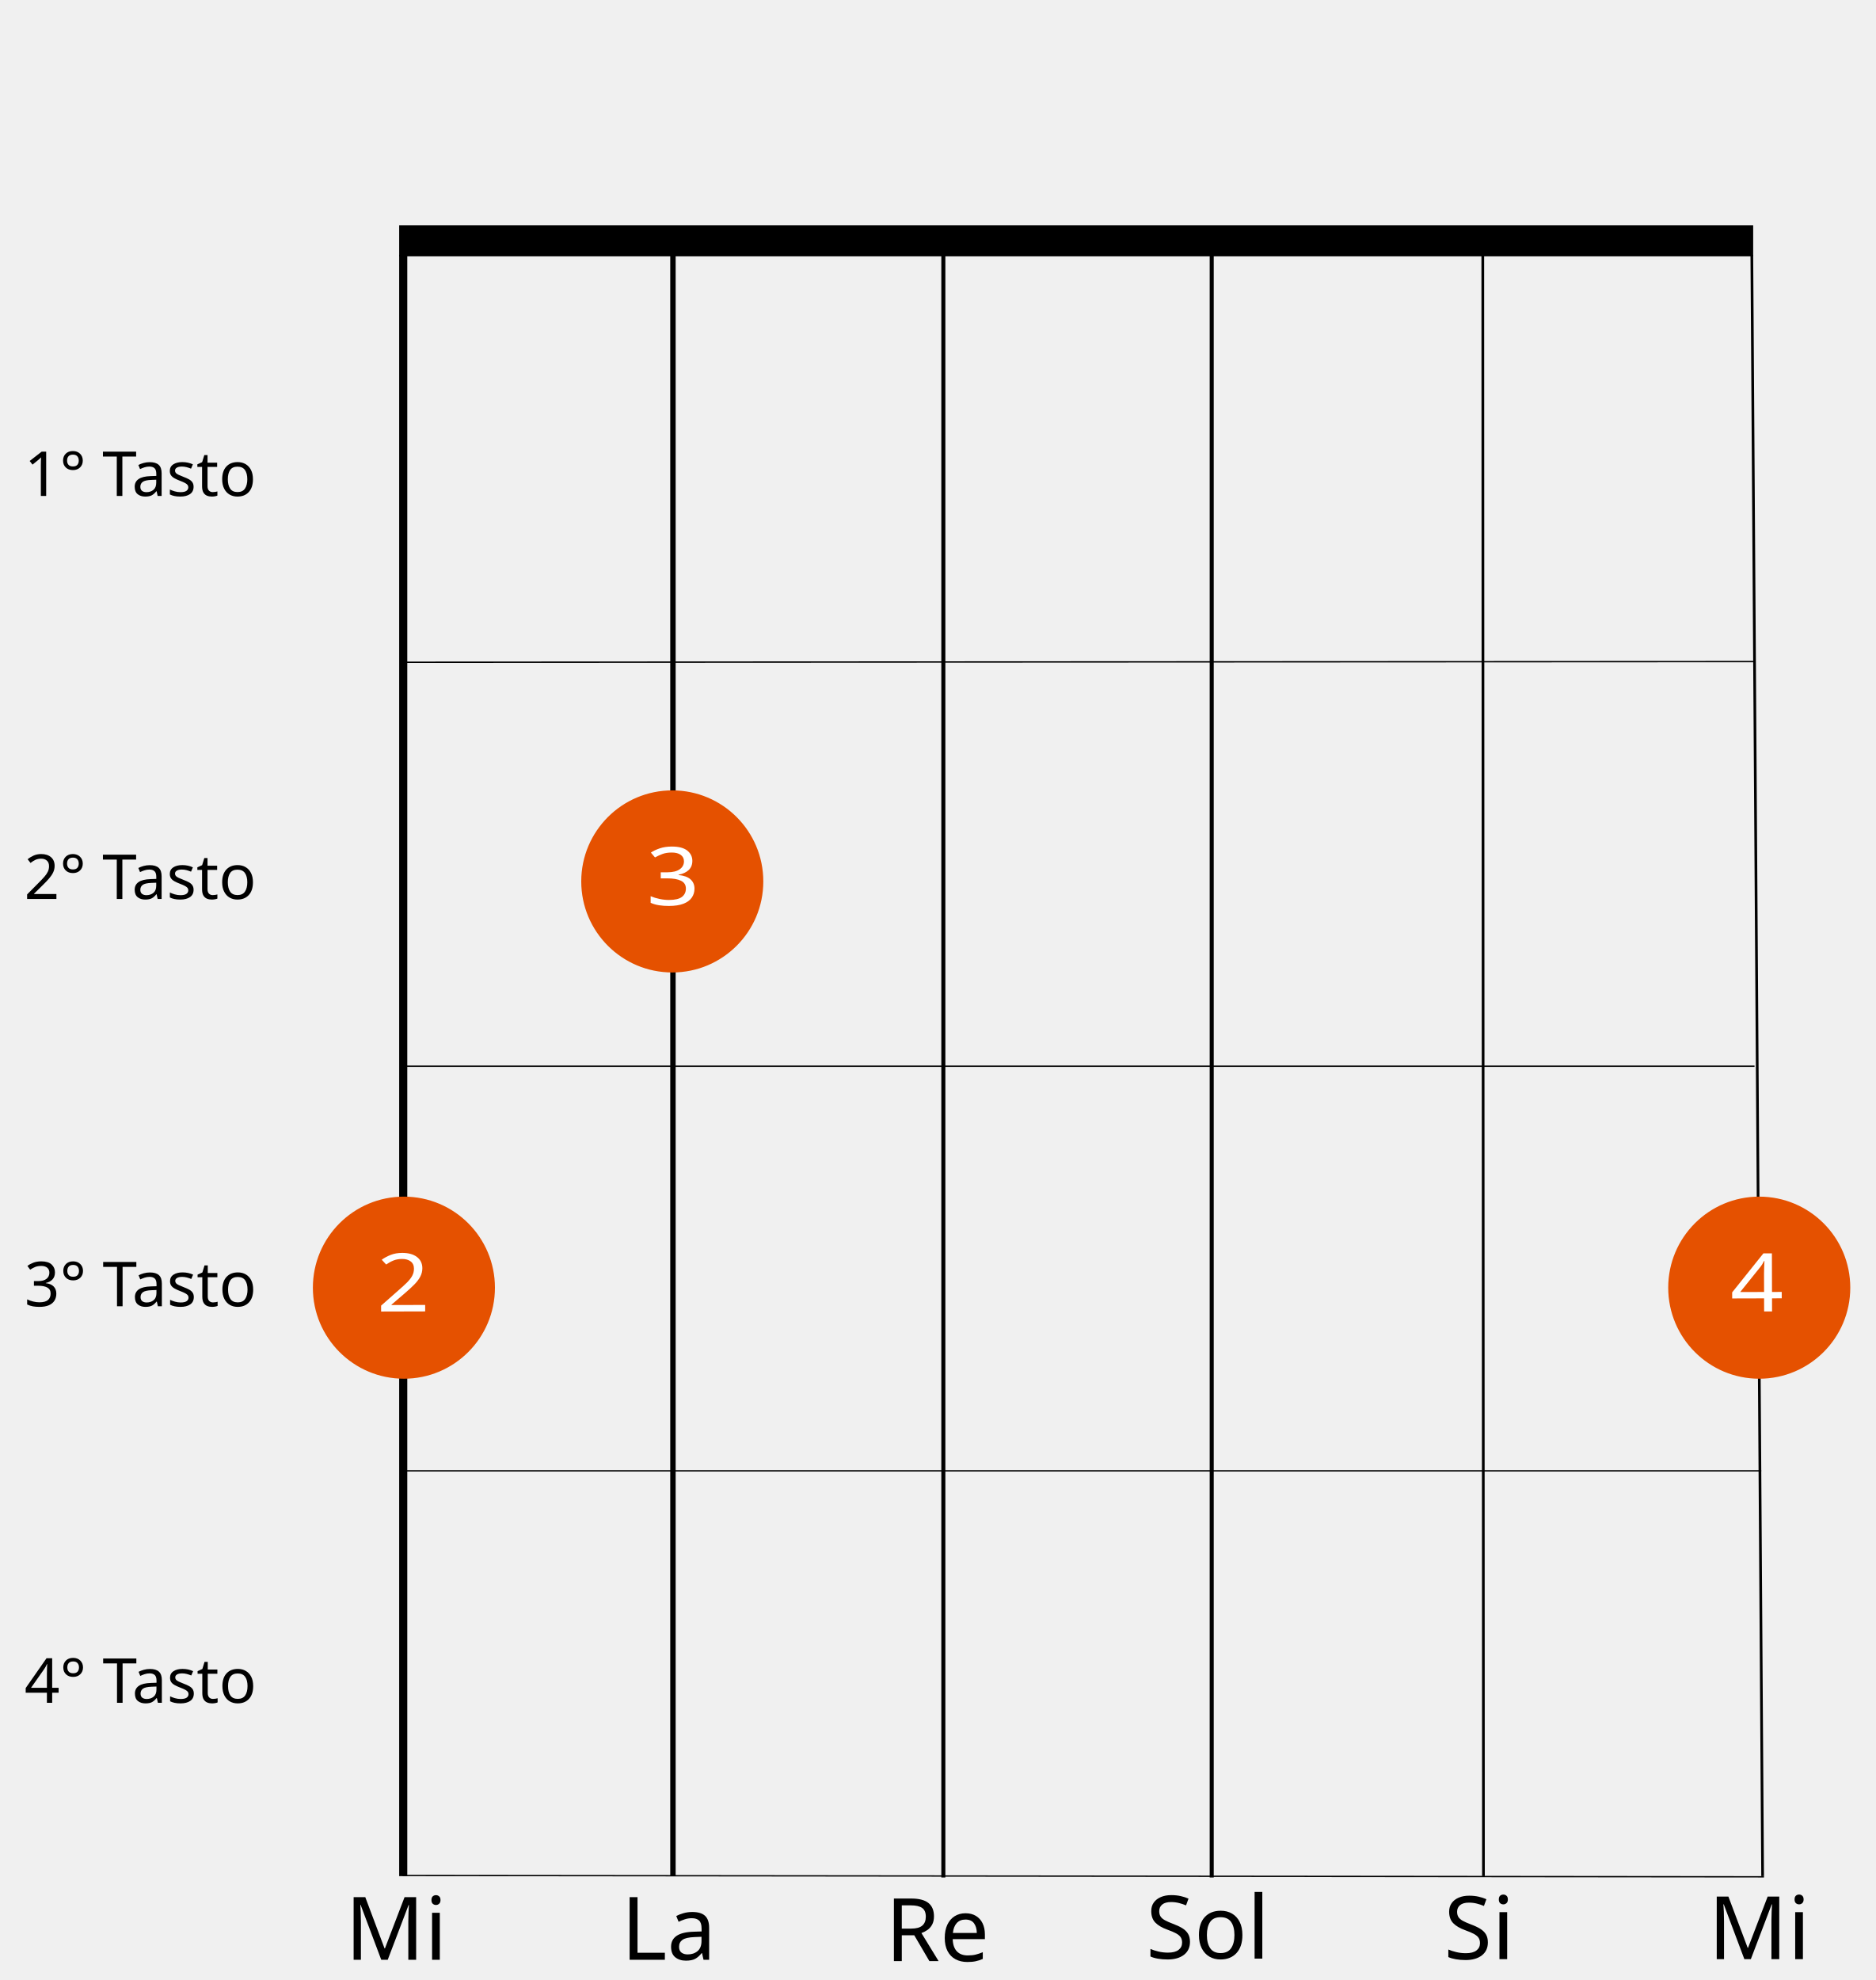
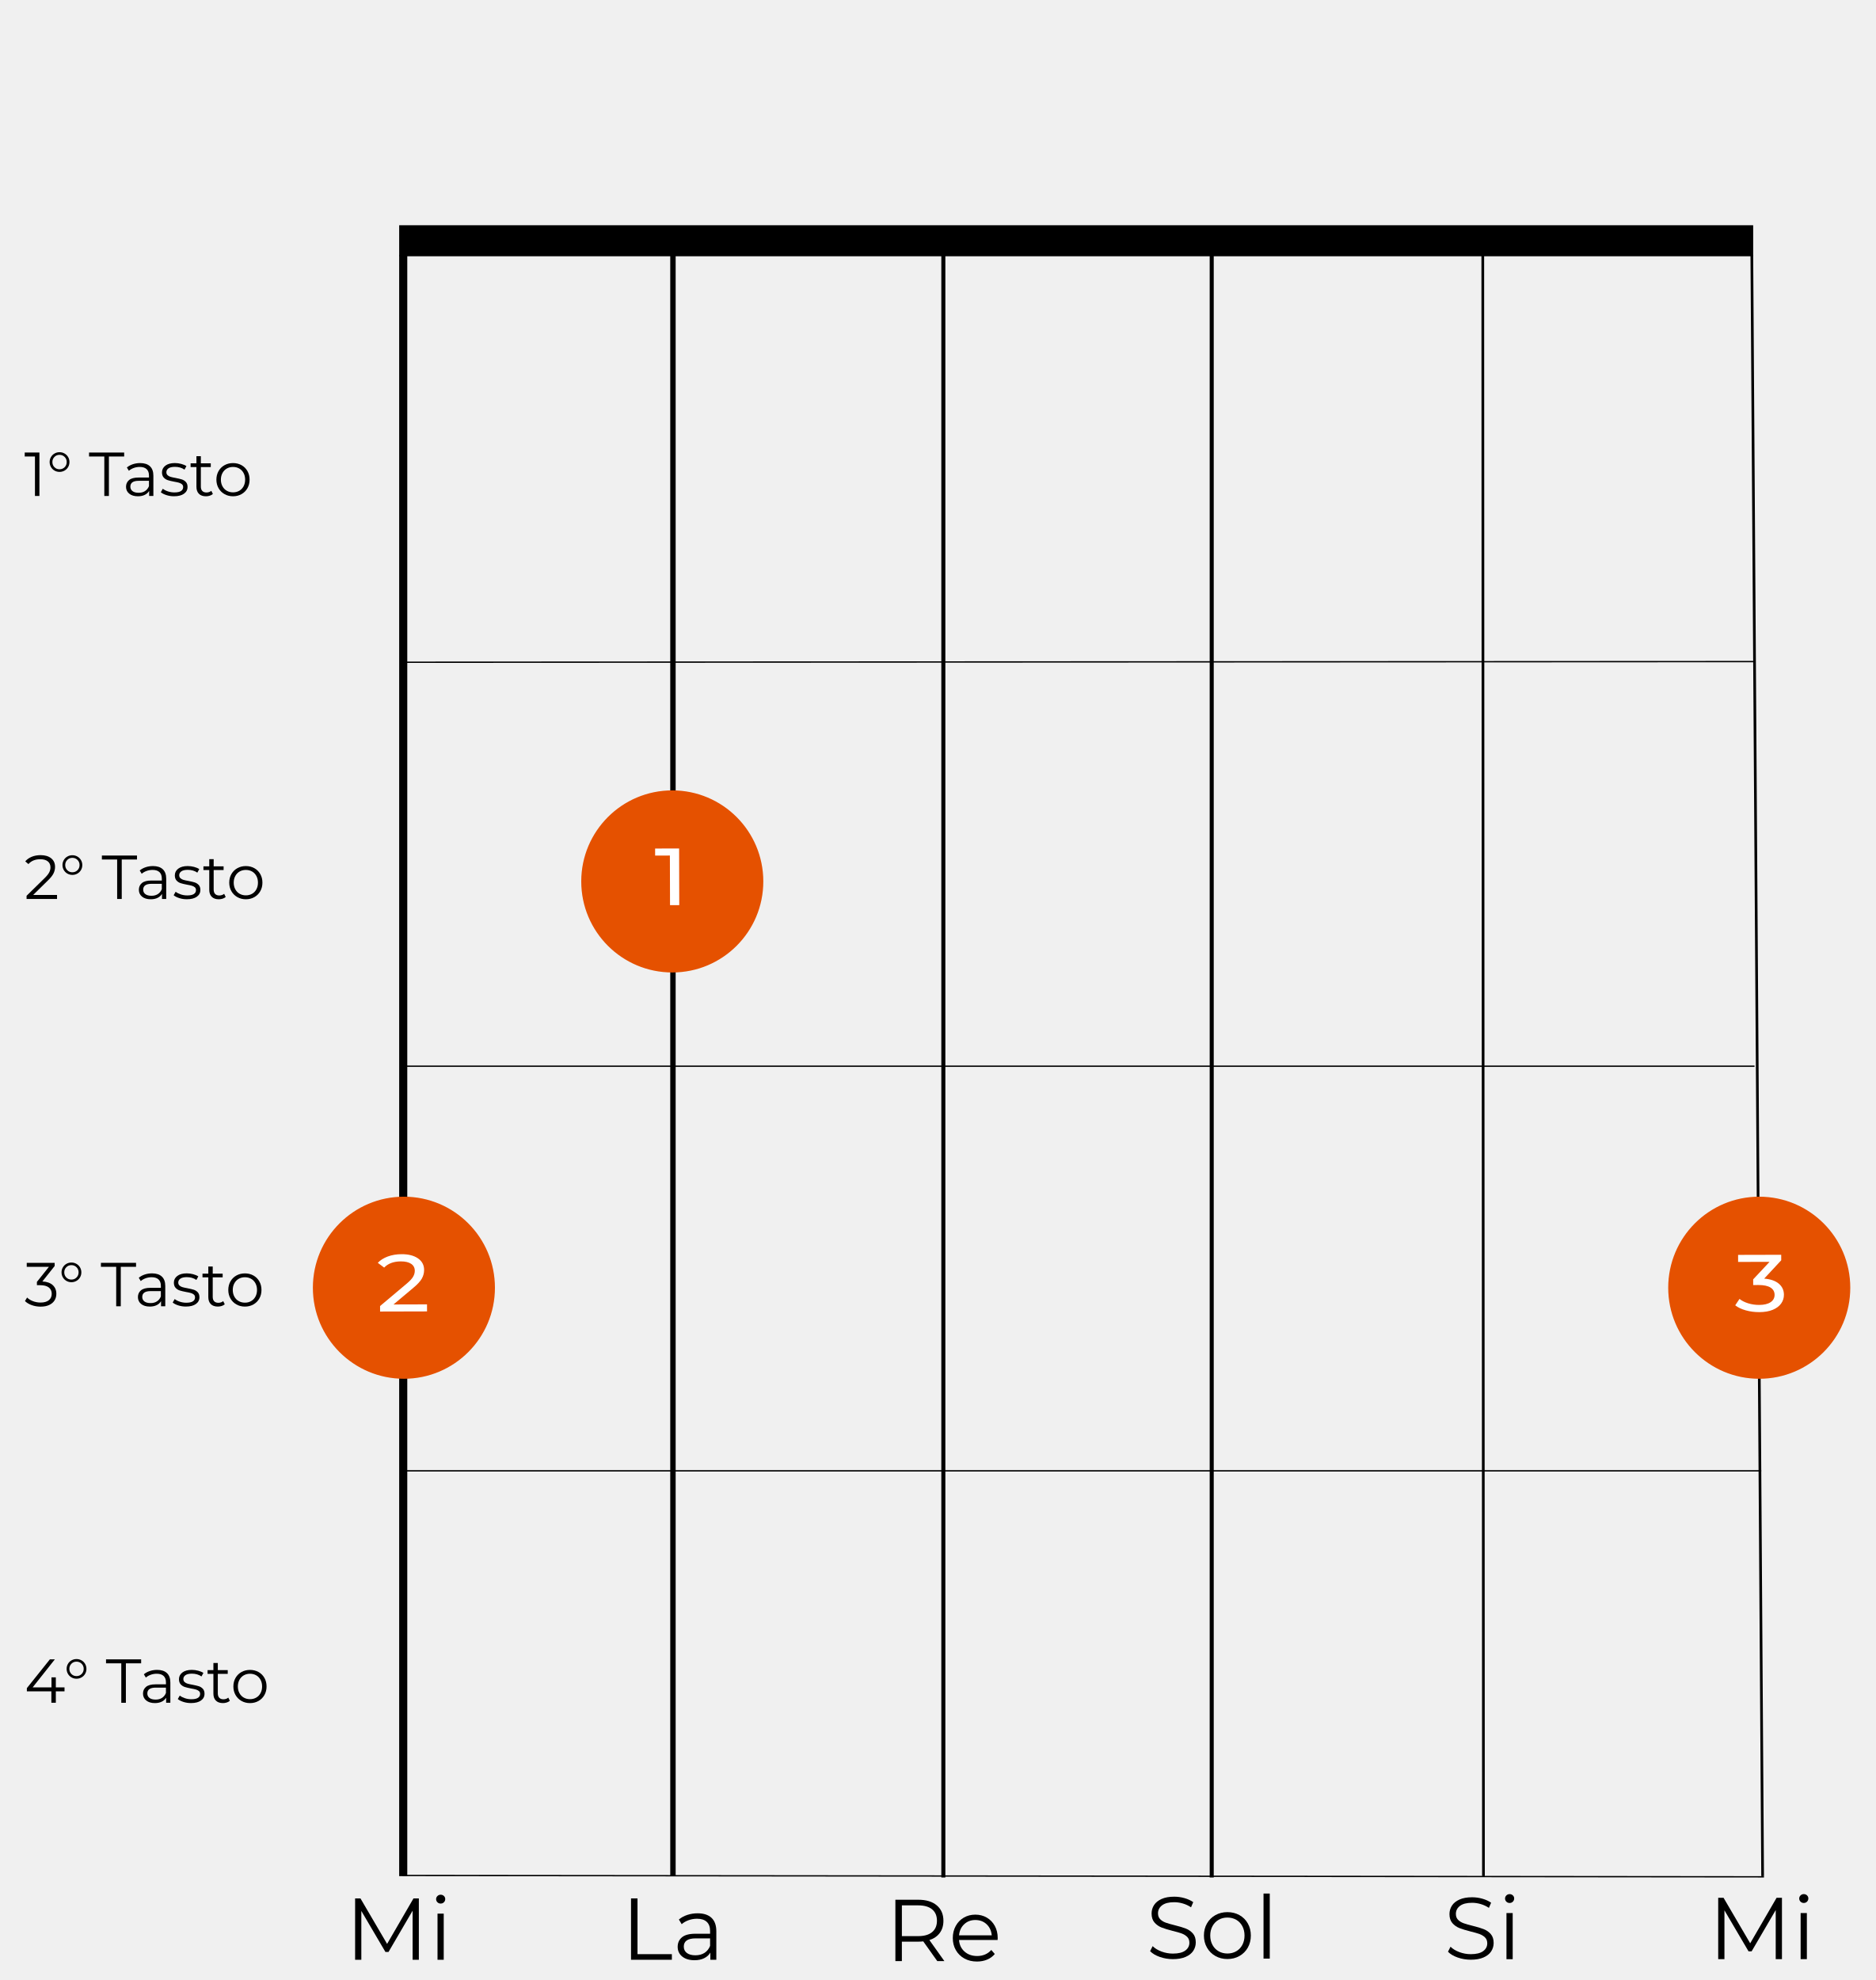
<svg xmlns="http://www.w3.org/2000/svg" version="1.1" x="0px" y="0px" viewBox="0 0 1391 1468" style="enable-background:new 0 0 1391 1468;" xml:space="preserve">
  <style type="text/css">
	.st0{fill:none;stroke:#000000;stroke-width:6;stroke-miterlimit:10;}
	.st1{fill:none;stroke:#000000;stroke-width:4;stroke-miterlimit:10;}
	.st2{fill:none;stroke:#000000;stroke-width:3;stroke-miterlimit:10;}
	.st3{fill:none;stroke:#000000;stroke-width:2;stroke-miterlimit:10;}
	.st4{fill:none;stroke:#000000;stroke-miterlimit:10;}
- 	.st5{font-family:'Montserrat-Regular';}
- 	.st6{font-size:46px;}
- 	.st7{font-size:65px;}
- 	.st8{display:none;}
- 	.st9{display:inline;fill:#E55100;stroke:#E55100;stroke-width:4;stroke-miterlimit:10;}
- 	.st10{display:inline;fill:#FFFFFF;}
- 	.st11{font-family:'Montserrat-Medium';}
- 	.st12{font-size:60px;}
- 	.st13{font-family:'MyriadPro-Regular';}
- 	.st14{fill:#E55100;stroke:#E55100;stroke-width:4;stroke-miterlimit:10;}
- 	.st15{fill:#FFFFFF;}
+ 	.st5{display:none;}
+ 	.st6{display:inline;fill:#E55100;stroke:#E55100;stroke-width:4;stroke-miterlimit:10;}
+ 	.st7{display:inline;}
+ 	.st8{fill:#FFFFFF;}
+ 	.st9{fill:#E55100;stroke:#E55100;stroke-width:4;stroke-miterlimit:10;}
</style>
  <g id="CAPOTASTO">
    <g>
      <rect x="296.5" y="167.5" width="1003" height="22" />
      <path d="M1299,168v21H297v-21H1299 M1300,167H296v23h1004V167L1300,167z" />
    </g>
    <g>
      <line class="st0" x1="299" y1="189" x2="299" y2="1391" />
    </g>
    <line class="st1" x1="499" y1="189" x2="499" y2="1391" />
    <line class="st2" x1="699.5" y1="189" x2="699.5" y2="1392" />
    <line class="st2" x1="898.5" y1="189" x2="898.5" y2="1392" />
    <line class="st3" x1="1099.5" y1="189" x2="1100" y2="1391" />
    <line class="st3" x1="1299" y1="189" x2="1307" y2="1391" />
    <line class="st4" x1="299" y1="491" x2="1301.5" y2="490.5" />
    <line class="st4" x1="298.5" y1="790.5" x2="1301" y2="790.5" />
    <line class="st4" x1="298.5" y1="1090.5" x2="1306" y2="1090.5" />
    <line class="st4" x1="298.5" y1="1390.5" x2="1308" y2="1391.5" />
  </g>
  <g id="Scritte_Tasti">
-     <text transform="matrix(1 0 0 1 17.915 367.7114)" class="st5 st6">1° Tasto</text>
-     <text transform="matrix(1 0 0 1 17.9092 666.502)" class="st5 st6">2° Tasto</text>
-     <text transform="matrix(1 0 0 1 18.0806 968.4844)" class="st5 st6">3° Tasto</text>
-     <text transform="matrix(1 0 0 1 18.0806 1262.464)" class="st5 st6">4° Tasto</text>
+     <g>
+       <path d="M29.23,335.51v32.2h-3.31v-29.26h-7.59v-2.94H29.23z" />
+       <path d="M40.43,348.9c-1.12-0.64-2-1.53-2.65-2.65c-0.64-1.12-0.97-2.35-0.97-3.7c0-1.32,0.32-2.54,0.97-3.66    c0.64-1.12,1.52-2,2.65-2.65c1.12-0.64,2.35-0.97,3.7-0.97c1.35,0,2.59,0.32,3.73,0.97c1.13,0.64,2.02,1.53,2.67,2.65    c0.64,1.12,0.97,2.34,0.97,3.66c0,1.35-0.32,2.58-0.97,3.7c-0.64,1.12-1.53,2-2.67,2.65c-1.13,0.64-2.38,0.97-3.73,0.97    C42.78,349.86,41.55,349.54,40.43,348.9z M47.93,346.39c1.03-1.03,1.54-2.31,1.54-3.84c0-1.5-0.51-2.77-1.54-3.79    c-1.03-1.03-2.29-1.54-3.8-1.54s-2.76,0.51-3.77,1.54c-1.01,1.03-1.52,2.29-1.52,3.79c0,1.53,0.51,2.81,1.52,3.84    c1.01,1.03,2.27,1.54,3.77,1.54S46.9,347.42,47.93,346.39z" />
+       <path d="M77.35,338.46H66.03v-2.94h26.04v2.94H80.75v29.26h-3.4V338.46z" />
+       <path d="M111.2,345.7c1.69,1.58,2.53,3.92,2.53,7.02v15h-3.13v-3.77c-0.74,1.26-1.82,2.24-3.24,2.94    c-1.43,0.71-3.12,1.06-5.08,1.06c-2.7,0-4.85-0.64-6.44-1.93c-1.59-1.29-2.39-2.99-2.39-5.11c0-2.05,0.74-3.71,2.23-4.97    c1.49-1.26,3.86-1.89,7.11-1.89h7.68v-1.47c0-2.09-0.58-3.67-1.75-4.76c-1.17-1.09-2.87-1.63-5.11-1.63    c-1.53,0-3.01,0.25-4.42,0.76s-2.62,1.2-3.63,2.09l-1.47-2.44c1.23-1.04,2.7-1.85,4.42-2.42c1.72-0.57,3.53-0.85,5.43-0.85    C107.09,343.33,109.51,344.12,111.2,345.7z M107.52,364.1c1.32-0.84,2.3-2.06,2.94-3.66v-3.96h-7.59c-4.14,0-6.21,1.44-6.21,4.32    c0,1.41,0.54,2.52,1.61,3.33c1.07,0.81,2.58,1.22,4.51,1.22C104.62,365.37,106.2,364.94,107.52,364.1z" />
+       <path d="M123.46,367.09c-1.79-0.57-3.2-1.28-4.21-2.14l1.47-2.58c1.01,0.8,2.28,1.45,3.82,1.96c1.53,0.51,3.13,0.76,4.78,0.76    c2.21,0,3.84-0.34,4.9-1.04c1.06-0.69,1.59-1.66,1.59-2.92c0-0.89-0.29-1.59-0.87-2.09s-1.32-0.89-2.21-1.15    c-0.89-0.26-2.07-0.51-3.54-0.76c-1.96-0.37-3.54-0.74-4.74-1.13c-1.2-0.38-2.22-1.04-3.06-1.96c-0.84-0.92-1.27-2.19-1.27-3.82    c0-2.02,0.84-3.68,2.53-4.97c1.69-1.29,4.03-1.93,7.04-1.93c1.56,0,3.13,0.21,4.69,0.62c1.56,0.41,2.85,0.96,3.86,1.63l-1.43,2.62    c-1.99-1.38-4.37-2.07-7.13-2.07c-2.09,0-3.66,0.37-4.72,1.1c-1.06,0.74-1.59,1.7-1.59,2.9c0,0.92,0.3,1.66,0.9,2.21    c0.6,0.55,1.34,0.96,2.23,1.22c0.89,0.26,2.12,0.53,3.68,0.81c1.93,0.37,3.48,0.74,4.65,1.1c1.17,0.37,2.16,1,2.99,1.89    c0.83,0.89,1.24,2.12,1.24,3.68c0,2.12-0.88,3.79-2.65,5.04c-1.76,1.24-4.21,1.86-7.34,1.86    C127.13,367.94,125.25,367.66,123.46,367.09z" />
+       <path d="M157.85,366.24c-0.61,0.55-1.37,0.97-2.28,1.27c-0.9,0.29-1.85,0.44-2.83,0.44c-2.27,0-4.02-0.61-5.24-1.84    s-1.84-2.96-1.84-5.2v-14.63h-4.32v-2.76h4.32v-5.29h3.27v5.29h7.36v2.76h-7.36v14.44c0,1.44,0.36,2.54,1.08,3.29    c0.72,0.75,1.75,1.13,3.1,1.13c0.67,0,1.33-0.11,1.96-0.32c0.63-0.21,1.17-0.52,1.63-0.92L157.85,366.24z" />
+       <path d="M166.49,366.35c-1.87-1.06-3.34-2.52-4.42-4.39c-1.07-1.87-1.61-3.99-1.61-6.35c0-2.36,0.54-4.48,1.61-6.35    c1.07-1.87,2.54-3.33,4.42-4.37c1.87-1.04,3.97-1.56,6.3-1.56s4.43,0.52,6.3,1.56c1.87,1.04,3.33,2.5,4.39,4.37    c1.06,1.87,1.59,3.99,1.59,6.35c0,2.36-0.53,4.48-1.59,6.35c-1.06,1.87-2.52,3.33-4.39,4.39c-1.87,1.06-3.97,1.59-6.3,1.59    S168.36,367.41,166.49,366.35z M177.42,363.87c1.36-0.78,2.43-1.89,3.2-3.33c0.77-1.44,1.15-3.08,1.15-4.92    c0-1.84-0.38-3.48-1.15-4.92c-0.77-1.44-1.83-2.55-3.2-3.33c-1.36-0.78-2.91-1.17-4.62-1.17c-1.72,0-3.26,0.39-4.62,1.17    c-1.36,0.78-2.44,1.89-3.22,3.33c-0.78,1.44-1.17,3.08-1.17,4.92c0,1.84,0.39,3.48,1.17,4.92c0.78,1.44,1.85,2.55,3.22,3.33    c1.36,0.78,2.91,1.17,4.62,1.17C174.51,365.04,176.05,364.65,177.42,363.87z" />
+     </g>
+     <g>
+       <path d="M42.29,663.56v2.94H19.7v-2.35l13.39-13.11c1.69-1.66,2.83-3.09,3.43-4.3c0.6-1.21,0.9-2.43,0.9-3.66    c0-1.9-0.65-3.38-1.96-4.44c-1.3-1.06-3.17-1.59-5.59-1.59c-3.77,0-6.7,1.2-8.79,3.59l-2.35-2.02c1.26-1.47,2.86-2.61,4.81-3.4    c1.95-0.8,4.15-1.2,6.6-1.2c3.28,0,5.88,0.77,7.8,2.32c1.92,1.55,2.88,3.67,2.88,6.37c0,1.66-0.37,3.25-1.1,4.78    c-0.74,1.53-2.13,3.3-4.19,5.29l-10.95,10.76H42.29z" />
+       <path d="M49.95,647.69c-1.12-0.64-2-1.52-2.65-2.64c-0.64-1.12-0.97-2.35-0.97-3.7c0-1.32,0.32-2.54,0.97-3.66    c0.64-1.12,1.52-2,2.65-2.64c1.12-0.64,2.35-0.97,3.7-0.97c1.35,0,2.59,0.32,3.73,0.97c1.13,0.64,2.02,1.53,2.67,2.64    c0.64,1.12,0.97,2.34,0.97,3.66c0,1.35-0.32,2.58-0.97,3.7c-0.64,1.12-1.53,2-2.67,2.64c-1.13,0.64-2.38,0.97-3.73,0.97    C52.3,648.65,51.07,648.33,49.95,647.69z M57.45,645.18c1.03-1.03,1.54-2.31,1.54-3.84c0-1.5-0.51-2.77-1.54-3.79    c-1.03-1.03-2.29-1.54-3.8-1.54s-2.76,0.51-3.77,1.54c-1.01,1.03-1.52,2.29-1.52,3.79c0,1.53,0.51,2.81,1.52,3.84    c1.01,1.03,2.27,1.54,3.77,1.54S56.42,646.21,57.45,645.18z" />
+       <path d="M86.86,637.25H75.55v-2.94h26.04v2.94H90.27v29.26h-3.4V637.25z" />
+       <path d="M120.72,644.49c1.69,1.58,2.53,3.92,2.53,7.01v15h-3.13v-3.77c-0.74,1.26-1.82,2.24-3.24,2.94    c-1.43,0.71-3.12,1.06-5.08,1.06c-2.7,0-4.85-0.64-6.44-1.93c-1.59-1.29-2.39-2.99-2.39-5.11c0-2.05,0.74-3.71,2.23-4.97    c1.49-1.26,3.86-1.89,7.11-1.89h7.68v-1.47c0-2.08-0.58-3.67-1.75-4.76s-2.87-1.63-5.11-1.63c-1.53,0-3.01,0.25-4.42,0.76    c-1.41,0.51-2.62,1.2-3.63,2.09l-1.47-2.44c1.23-1.04,2.7-1.85,4.42-2.42c1.72-0.57,3.53-0.85,5.43-0.85    C116.61,642.12,119.03,642.91,120.72,644.49z M117.04,662.89c1.32-0.84,2.3-2.06,2.94-3.66v-3.96h-7.59    c-4.14,0-6.21,1.44-6.21,4.32c0,1.41,0.54,2.52,1.61,3.33c1.07,0.81,2.58,1.22,4.51,1.22    C114.14,664.16,115.72,663.73,117.04,662.89z" />
+       <path d="M132.98,665.88c-1.79-0.57-3.2-1.28-4.21-2.14l1.47-2.58c1.01,0.8,2.28,1.45,3.82,1.96c1.53,0.51,3.13,0.76,4.78,0.76    c2.21,0,3.84-0.34,4.9-1.04c1.06-0.69,1.59-1.66,1.59-2.92c0-0.89-0.29-1.59-0.87-2.09s-1.32-0.89-2.21-1.15    c-0.89-0.26-2.07-0.51-3.54-0.76c-1.96-0.37-3.54-0.74-4.74-1.13c-1.2-0.38-2.22-1.04-3.06-1.96c-0.84-0.92-1.27-2.19-1.27-3.82    c0-2.02,0.84-3.68,2.53-4.97c1.69-1.29,4.03-1.93,7.04-1.93c1.56,0,3.13,0.21,4.69,0.62s2.85,0.96,3.86,1.63l-1.43,2.62    c-1.99-1.38-4.37-2.07-7.13-2.07c-2.09,0-3.66,0.37-4.72,1.1c-1.06,0.74-1.59,1.7-1.59,2.9c0,0.92,0.3,1.66,0.9,2.21    c0.6,0.55,1.34,0.96,2.23,1.22c0.89,0.26,2.12,0.53,3.68,0.8c1.93,0.37,3.48,0.74,4.65,1.1c1.17,0.37,2.16,1,2.99,1.89    c0.83,0.89,1.24,2.12,1.24,3.68c0,2.12-0.88,3.79-2.65,5.04c-1.76,1.24-4.21,1.86-7.34,1.86    C136.65,666.73,134.77,666.45,132.98,665.88z" />
+       <path d="M167.36,665.03c-0.61,0.55-1.37,0.97-2.28,1.26c-0.9,0.29-1.85,0.44-2.83,0.44c-2.27,0-4.02-0.61-5.24-1.84    c-1.23-1.23-1.84-2.96-1.84-5.2v-14.63h-4.32v-2.76h4.32v-5.29h3.27v5.29h7.36v2.76h-7.36v14.44c0,1.44,0.36,2.54,1.08,3.29    c0.72,0.75,1.75,1.13,3.1,1.13c0.67,0,1.33-0.11,1.96-0.32c0.63-0.21,1.17-0.52,1.63-0.92L167.36,665.03z" />
+       <path d="M176.01,665.14c-1.87-1.06-3.34-2.52-4.42-4.39c-1.07-1.87-1.61-3.99-1.61-6.35s0.54-4.48,1.61-6.35    c1.07-1.87,2.54-3.33,4.42-4.37c1.87-1.04,3.97-1.56,6.3-1.56s4.43,0.52,6.3,1.56c1.87,1.04,3.33,2.5,4.39,4.37    c1.06,1.87,1.59,3.99,1.59,6.35s-0.53,4.48-1.59,6.35c-1.06,1.87-2.52,3.33-4.39,4.39c-1.87,1.06-3.97,1.59-6.3,1.59    S177.88,666.2,176.01,665.14z M186.93,662.66c1.36-0.78,2.43-1.89,3.2-3.33c0.77-1.44,1.15-3.08,1.15-4.92    c0-1.84-0.38-3.48-1.15-4.92c-0.77-1.44-1.83-2.55-3.2-3.34c-1.36-0.78-2.91-1.17-4.62-1.17c-1.72,0-3.26,0.39-4.62,1.17    c-1.36,0.78-2.44,1.89-3.22,3.34c-0.78,1.44-1.17,3.08-1.17,4.92c0,1.84,0.39,3.48,1.17,4.92c0.78,1.44,1.85,2.55,3.22,3.33    c1.36,0.78,2.91,1.17,4.62,1.17C184.03,663.83,185.57,663.44,186.93,662.66z" />
+     </g>
+     <g>
+       <path d="M39.13,952.82c1.76,1.64,2.65,3.78,2.65,6.42c0,1.84-0.44,3.47-1.33,4.9c-0.89,1.43-2.21,2.55-3.96,3.38    s-3.88,1.24-6.39,1.24c-2.33,0-4.53-0.38-6.6-1.13c-2.07-0.75-3.73-1.76-4.99-3.01L20.1,962c1.07,1.1,2.5,2,4.28,2.69    c1.78,0.69,3.68,1.04,5.7,1.04c2.64,0,4.68-0.58,6.12-1.73c1.44-1.15,2.16-2.74,2.16-4.76c0-1.99-0.72-3.56-2.16-4.69    c-1.44-1.13-3.62-1.7-6.53-1.7h-2.3v-2.44l8.92-11.18H19.83v-2.94h20.7v2.35l-9.11,11.45C34.79,950.27,37.36,951.18,39.13,952.82z    " />
+       <path d="M49.25,949.67c-1.12-0.64-2-1.52-2.65-2.64c-0.64-1.12-0.97-2.35-0.97-3.7c0-1.32,0.32-2.54,0.97-3.66    c0.64-1.12,1.52-2,2.65-2.64c1.12-0.64,2.35-0.97,3.7-0.97c1.35,0,2.59,0.32,3.73,0.97c1.13,0.64,2.02,1.53,2.67,2.64    c0.64,1.12,0.97,2.34,0.97,3.66c0,1.35-0.32,2.58-0.97,3.7c-0.64,1.12-1.53,2-2.67,2.64c-1.13,0.64-2.38,0.97-3.73,0.97    C51.6,950.64,50.36,950.31,49.25,949.67z M56.74,947.16c1.03-1.03,1.54-2.31,1.54-3.84c0-1.5-0.51-2.77-1.54-3.79    c-1.03-1.03-2.29-1.54-3.8-1.54s-2.76,0.51-3.77,1.54c-1.01,1.03-1.52,2.29-1.52,3.79c0,1.53,0.51,2.81,1.52,3.84    c1.01,1.03,2.27,1.54,3.77,1.54S55.72,948.19,56.74,947.16z" />
+       <path d="M86.16,939.23H74.84v-2.94h26.04v2.94H89.56v29.26h-3.4V939.23z" />
+       <path d="M120.02,946.47c1.69,1.58,2.53,3.92,2.53,7.01v15h-3.13v-3.77c-0.74,1.26-1.82,2.24-3.24,2.94    c-1.43,0.71-3.12,1.06-5.08,1.06c-2.7,0-4.85-0.64-6.44-1.93c-1.59-1.29-2.39-2.99-2.39-5.11c0-2.05,0.74-3.71,2.23-4.97    c1.49-1.26,3.86-1.89,7.11-1.89h7.68v-1.47c0-2.08-0.58-3.67-1.75-4.76s-2.87-1.63-5.11-1.63c-1.53,0-3.01,0.25-4.42,0.76    c-1.41,0.51-2.62,1.2-3.63,2.09l-1.47-2.44c1.23-1.04,2.7-1.85,4.42-2.42c1.72-0.57,3.53-0.85,5.43-0.85    C115.91,944.1,118.33,944.89,120.02,946.47z M116.34,964.87c1.32-0.84,2.3-2.06,2.94-3.66v-3.96h-7.59    c-4.14,0-6.21,1.44-6.21,4.32c0,1.41,0.54,2.52,1.61,3.33c1.07,0.81,2.58,1.22,4.51,1.22    C113.44,966.14,115.02,965.72,116.34,964.87z" />
+       <path d="M132.27,967.86c-1.79-0.57-3.2-1.28-4.21-2.14l1.47-2.58c1.01,0.8,2.28,1.45,3.82,1.96c1.53,0.51,3.13,0.76,4.78,0.76    c2.21,0,3.84-0.34,4.9-1.04c1.06-0.69,1.59-1.66,1.59-2.92c0-0.89-0.29-1.59-0.87-2.09s-1.32-0.89-2.21-1.15    c-0.89-0.26-2.07-0.51-3.54-0.76c-1.96-0.37-3.54-0.74-4.74-1.13c-1.2-0.38-2.22-1.04-3.06-1.96c-0.84-0.92-1.27-2.19-1.27-3.82    c0-2.02,0.84-3.68,2.53-4.97c1.69-1.29,4.03-1.93,7.04-1.93c1.56,0,3.13,0.21,4.69,0.62s2.85,0.96,3.86,1.63l-1.43,2.62    c-1.99-1.38-4.37-2.07-7.13-2.07c-2.09,0-3.66,0.37-4.72,1.1c-1.06,0.74-1.59,1.7-1.59,2.9c0,0.92,0.3,1.66,0.9,2.21    c0.6,0.55,1.34,0.96,2.23,1.22c0.89,0.26,2.12,0.53,3.68,0.8c1.93,0.37,3.48,0.74,4.65,1.1c1.17,0.37,2.16,1,2.99,1.89    c0.83,0.89,1.24,2.12,1.24,3.68c0,2.12-0.88,3.79-2.65,5.04c-1.76,1.24-4.21,1.86-7.34,1.86    C135.95,968.71,134.07,968.43,132.27,967.86z" />
+       <path d="M166.66,967.01c-0.61,0.55-1.37,0.97-2.28,1.26c-0.9,0.29-1.85,0.44-2.83,0.44c-2.27,0-4.02-0.61-5.24-1.84    c-1.23-1.23-1.84-2.96-1.84-5.2v-14.63h-4.32v-2.76h4.32V939h3.27v5.29h7.36v2.76h-7.36v14.44c0,1.44,0.36,2.54,1.08,3.29    c0.72,0.75,1.75,1.13,3.1,1.13c0.67,0,1.33-0.11,1.96-0.32c0.63-0.21,1.17-0.52,1.63-0.92L166.66,967.01z" />
+       <path d="M175.31,967.13c-1.87-1.06-3.34-2.52-4.42-4.39c-1.07-1.87-1.61-3.99-1.61-6.35s0.54-4.48,1.61-6.35    c1.07-1.87,2.54-3.33,4.42-4.37c1.87-1.04,3.97-1.56,6.3-1.56s4.43,0.52,6.3,1.56c1.87,1.04,3.33,2.5,4.39,4.37    c1.06,1.87,1.59,3.99,1.59,6.35s-0.53,4.48-1.59,6.35c-1.06,1.87-2.52,3.33-4.39,4.39c-1.87,1.06-3.97,1.59-6.3,1.59    S177.18,968.19,175.31,967.13z M186.23,964.64c1.36-0.78,2.43-1.89,3.2-3.33c0.77-1.44,1.15-3.08,1.15-4.92    c0-1.84-0.38-3.48-1.15-4.92c-0.77-1.44-1.83-2.55-3.2-3.34c-1.36-0.78-2.91-1.17-4.62-1.17c-1.72,0-3.26,0.39-4.62,1.17    c-1.36,0.78-2.44,1.89-3.22,3.34c-0.78,1.44-1.17,3.08-1.17,4.92c0,1.84,0.39,3.48,1.17,4.92c0.78,1.44,1.85,2.55,3.22,3.33    c1.36,0.78,2.91,1.17,4.62,1.17C183.33,965.82,184.87,965.43,186.23,964.64z" />
+     </g>
+     <g>
+       <path d="M47.84,1254H41.4v8.46h-3.31V1254H19.92v-2.39l17.07-21.34h3.68l-16.47,20.79h13.98v-7.45h3.22v7.45h6.44V1254z" />
+       <path d="M53.02,1243.65c-1.12-0.64-2-1.52-2.65-2.64c-0.64-1.12-0.97-2.35-0.97-3.7c0-1.32,0.32-2.54,0.97-3.66    c0.64-1.12,1.52-2,2.65-2.64c1.12-0.64,2.35-0.97,3.7-0.97c1.35,0,2.59,0.32,3.73,0.97c1.13,0.64,2.02,1.53,2.67,2.64    c0.64,1.12,0.97,2.34,0.97,3.66c0,1.35-0.32,2.58-0.97,3.7c-0.64,1.12-1.53,2-2.67,2.64c-1.13,0.64-2.38,0.97-3.73,0.97    C55.37,1244.62,54.14,1244.29,53.02,1243.65z M60.52,1241.14c1.03-1.03,1.54-2.31,1.54-3.84c0-1.5-0.51-2.77-1.54-3.79    c-1.03-1.03-2.29-1.54-3.8-1.54s-2.76,0.51-3.77,1.54c-1.01,1.03-1.52,2.29-1.52,3.79c0,1.53,0.51,2.81,1.52,3.84    c1.01,1.03,2.27,1.54,3.77,1.54S59.49,1242.17,60.52,1241.14z" />
+       <path d="M89.93,1233.21H78.62v-2.94h26.04v2.94H93.34v29.26h-3.4V1233.21z" />
+       <path d="M123.79,1240.45c1.69,1.58,2.53,3.92,2.53,7.01v15h-3.13v-3.77c-0.74,1.26-1.82,2.24-3.24,2.94    c-1.43,0.71-3.12,1.06-5.08,1.06c-2.7,0-4.85-0.64-6.44-1.93c-1.59-1.29-2.39-2.99-2.39-5.11c0-2.05,0.74-3.71,2.23-4.97    c1.49-1.26,3.86-1.89,7.11-1.89h7.68v-1.47c0-2.08-0.58-3.67-1.75-4.76s-2.87-1.63-5.11-1.63c-1.53,0-3.01,0.25-4.42,0.76    c-1.41,0.51-2.62,1.2-3.63,2.09l-1.47-2.44c1.23-1.04,2.7-1.85,4.42-2.42c1.72-0.57,3.53-0.85,5.43-0.85    C119.68,1238.08,122.1,1238.87,123.79,1240.45z M120.11,1258.85c1.32-0.84,2.3-2.06,2.94-3.66v-3.96h-7.59    c-4.14,0-6.21,1.44-6.21,4.32c0,1.41,0.54,2.52,1.61,3.33c1.07,0.81,2.58,1.22,4.51,1.22    C117.21,1260.12,118.79,1259.7,120.11,1258.85z" />
+       <path d="M136.05,1261.84c-1.79-0.57-3.2-1.28-4.21-2.14l1.47-2.58c1.01,0.8,2.28,1.45,3.82,1.96c1.53,0.51,3.13,0.76,4.78,0.76    c2.21,0,3.84-0.34,4.9-1.04c1.06-0.69,1.59-1.66,1.59-2.92c0-0.89-0.29-1.59-0.87-2.09s-1.32-0.89-2.21-1.15    c-0.89-0.26-2.07-0.51-3.54-0.76c-1.96-0.37-3.54-0.74-4.74-1.13c-1.2-0.38-2.22-1.04-3.06-1.96c-0.84-0.92-1.27-2.19-1.27-3.82    c0-2.02,0.84-3.68,2.53-4.97c1.69-1.29,4.03-1.93,7.04-1.93c1.56,0,3.13,0.21,4.69,0.62s2.85,0.96,3.86,1.63l-1.43,2.62    c-1.99-1.38-4.37-2.07-7.13-2.07c-2.09,0-3.66,0.37-4.72,1.1c-1.06,0.74-1.59,1.7-1.59,2.9c0,0.92,0.3,1.66,0.9,2.21    c0.6,0.55,1.34,0.96,2.23,1.22c0.89,0.26,2.12,0.53,3.68,0.8c1.93,0.37,3.48,0.74,4.65,1.1c1.17,0.37,2.16,1,2.99,1.89    c0.83,0.89,1.24,2.12,1.24,3.68c0,2.12-0.88,3.79-2.65,5.04c-1.76,1.24-4.21,1.86-7.34,1.86    C139.72,1262.69,137.84,1262.41,136.05,1261.84z" />
+       <path d="M170.43,1260.99c-0.61,0.55-1.37,0.97-2.28,1.26c-0.9,0.29-1.85,0.44-2.83,0.44c-2.27,0-4.02-0.61-5.24-1.84    c-1.23-1.23-1.84-2.96-1.84-5.2v-14.63h-4.32v-2.76h4.32v-5.29h3.27v5.29h7.36v2.76h-7.36v14.44c0,1.44,0.36,2.54,1.08,3.29    c0.72,0.75,1.75,1.13,3.1,1.13c0.67,0,1.33-0.11,1.96-0.32c0.63-0.21,1.17-0.52,1.63-0.92L170.43,1260.99z" />
+       <path d="M179.08,1261.11c-1.87-1.06-3.34-2.52-4.42-4.39c-1.07-1.87-1.61-3.99-1.61-6.35s0.54-4.48,1.61-6.35    c1.07-1.87,2.54-3.33,4.42-4.37c1.87-1.04,3.97-1.56,6.3-1.56s4.43,0.52,6.3,1.56c1.87,1.04,3.33,2.5,4.39,4.37    c1.06,1.87,1.59,3.99,1.59,6.35s-0.53,4.48-1.59,6.35c-1.06,1.87-2.52,3.33-4.39,4.39c-1.87,1.06-3.97,1.59-6.3,1.59    S180.95,1262.17,179.08,1261.11z M190,1258.62c1.36-0.78,2.43-1.89,3.2-3.33c0.77-1.44,1.15-3.08,1.15-4.92    c0-1.84-0.38-3.48-1.15-4.92c-0.77-1.44-1.83-2.55-3.2-3.34c-1.36-0.78-2.91-1.17-4.62-1.17c-1.72,0-3.26,0.39-4.62,1.17    c-1.36,0.78-2.44,1.89-3.22,3.34c-0.78,1.44-1.17,3.08-1.17,4.92c0,1.84,0.39,3.48,1.17,4.92c0.78,1.44,1.85,2.55,3.22,3.33    c1.36,0.78,2.91,1.17,4.62,1.17C187.1,1259.8,188.64,1259.41,190,1258.62z" />
+     </g>
  </g>
  <g id="Note">
-     <text transform="matrix(1 0 0 1 255.9136 1453)" class="st5 st7">Mi</text>
-     <text transform="matrix(1 0 0 1 460.5654 1453)" class="st5 st7">La</text>
-     <text transform="matrix(1 0 0 1 656.5332 1454)" class="st5 st7">Re</text>
-     <text transform="matrix(1 0 0 1 849.7598 1452.128)" class="st5 st7">Sol</text>
-     <text transform="matrix(1 0 0 1 1070.647 1452.556)" class="st5 st7">Si</text>
-     <text transform="matrix(1 0 0 1 1266.677 1452.545)" class="st5 st7">Mi</text>
+     <g>
+       <path d="M310.58,1407.5v45.5h-4.62v-36.4l-17.88,30.62h-2.27l-17.88-30.42V1453h-4.61v-45.5h3.96l19.76,33.74l19.57-33.74H310.58z    " />
+       <path d="M324.36,1410.36c-0.65-0.65-0.98-1.43-0.98-2.34c0-0.87,0.33-1.63,0.98-2.27c0.65-0.65,1.45-0.98,2.4-0.98    c0.95,0,1.75,0.32,2.41,0.94c0.65,0.63,0.97,1.38,0.97,2.24c0,0.95-0.32,1.75-0.97,2.41c-0.65,0.65-1.45,0.97-2.41,0.97    C325.81,1411.33,325.01,1411.01,324.36,1410.36z M324.42,1418.81h4.61V1453h-4.61V1418.81z" />
+     </g>
+     <g>
+       <path d="M467.91,1407.5h4.81v41.34h25.48v4.16h-30.29V1407.5z" />
+       <path d="M527.58,1421.9c2.38,2.23,3.58,5.54,3.58,9.91V1453h-4.42v-5.33c-1.04,1.78-2.57,3.16-4.58,4.16    c-2.01,1-4.41,1.5-7.18,1.5c-3.81,0-6.85-0.91-9.1-2.73c-2.25-1.82-3.38-4.22-3.38-7.21c0-2.9,1.05-5.24,3.15-7.02    c2.1-1.78,5.45-2.67,10.04-2.67h10.85v-2.08c0-2.95-0.82-5.19-2.47-6.73c-1.65-1.54-4.05-2.31-7.21-2.31    c-2.17,0-4.25,0.36-6.24,1.07c-1.99,0.71-3.71,1.7-5.14,2.96l-2.08-3.45c1.73-1.47,3.81-2.61,6.24-3.41    c2.43-0.8,4.98-1.2,7.67-1.2C521.77,1418.55,525.2,1419.67,527.58,1421.9z M522.38,1447.9c1.86-1.19,3.25-2.91,4.16-5.17v-5.59    h-10.73c-5.85,0-8.77,2.04-8.77,6.11c0,1.99,0.76,3.56,2.27,4.71c1.52,1.15,3.64,1.72,6.37,1.72    C518.28,1449.68,520.52,1449.09,522.38,1447.9z" />
+     </g>
+     <g>
+       <path d="M695.01,1454l-10.4-14.63c-1.17,0.13-2.38,0.2-3.64,0.2h-12.22V1454h-4.81v-45.5h17.03c5.81,0,10.36,1.39,13.65,4.16    c3.29,2.77,4.94,6.59,4.94,11.44c0,3.55-0.9,6.56-2.7,9c-1.8,2.45-4.37,4.21-7.7,5.3l11.12,15.6H695.01z M691.18,1432.49    c2.38-1.99,3.58-4.79,3.58-8.39c0-3.68-1.19-6.51-3.58-8.48c-2.38-1.97-5.83-2.96-10.33-2.96h-12.09v22.81h12.09    C685.35,1435.47,688.79,1434.48,691.18,1432.49z" />
+       <path d="M739.73,1438.33h-28.6c0.26,3.55,1.63,6.42,4.1,8.61c2.47,2.19,5.59,3.28,9.36,3.28c2.12,0,4.07-0.38,5.85-1.14    c1.78-0.76,3.31-1.87,4.61-3.35l2.6,2.99c-1.52,1.82-3.41,3.21-5.69,4.16c-2.27,0.95-4.78,1.43-7.51,1.43    c-3.51,0-6.62-0.75-9.33-2.24c-2.71-1.49-4.82-3.56-6.34-6.21c-1.52-2.64-2.27-5.63-2.27-8.97s0.73-6.33,2.18-8.97    c1.45-2.64,3.44-4.7,5.98-6.17c2.54-1.47,5.38-2.21,8.55-2.21c3.16,0,6,0.74,8.52,2.21c2.51,1.47,4.48,3.52,5.92,6.14    c1.43,2.62,2.15,5.62,2.15,9L739.73,1438.33z M714.94,1426.67c-2.23,2.1-3.5,4.84-3.8,8.22h24.25c-0.3-3.38-1.57-6.12-3.8-8.22    c-2.23-2.1-5.02-3.15-8.35-3.15C719.93,1423.51,717.17,1424.57,714.94,1426.67z" />
+     </g>
+     <g>
+       <path d="M860,1450.89c-3.1-1.08-5.49-2.51-7.18-4.29l1.88-3.71c1.65,1.65,3.84,2.98,6.57,4c2.73,1.02,5.55,1.53,8.45,1.53    c4.07,0,7.13-0.75,9.17-2.24c2.04-1.5,3.05-3.43,3.05-5.82c0-1.82-0.55-3.27-1.66-4.36c-1.11-1.08-2.46-1.92-4.06-2.5    c-1.6-0.58-3.83-1.22-6.7-1.92c-3.42-0.87-6.15-1.7-8.19-2.5c-2.04-0.8-3.78-2.02-5.23-3.67c-1.45-1.65-2.18-3.88-2.18-6.7    c0-2.3,0.61-4.39,1.82-6.27c1.21-1.88,3.08-3.39,5.59-4.52c2.51-1.13,5.63-1.69,9.36-1.69c2.6,0,5.15,0.36,7.64,1.07    c2.49,0.71,4.65,1.7,6.47,2.96l-1.63,3.83c-1.91-1.26-3.94-2.2-6.11-2.83c-2.17-0.63-4.29-0.94-6.37-0.94    c-3.99,0-6.99,0.77-9,2.31c-2.02,1.54-3.02,3.52-3.02,5.95c0,1.82,0.55,3.28,1.66,4.39c1.11,1.1,2.49,1.95,4.16,2.54    c1.67,0.58,3.91,1.22,6.73,1.92c3.34,0.82,6.03,1.64,8.09,2.44c2.06,0.8,3.8,2.02,5.23,3.64s2.14,3.82,2.14,6.6    c0,2.3-0.62,4.39-1.85,6.27c-1.24,1.89-3.13,3.38-5.69,4.49c-2.56,1.11-5.7,1.66-9.42,1.66    C866.33,1452.52,863.09,1451.98,860,1450.89z" />
+       <path d="M901.24,1450.21c-2.64-1.49-4.72-3.56-6.24-6.21c-1.52-2.64-2.28-5.63-2.28-8.97s0.76-6.33,2.28-8.97    c1.52-2.64,3.6-4.7,6.24-6.17c2.64-1.47,5.61-2.21,8.91-2.21c3.29,0,6.26,0.74,8.91,2.21c2.64,1.47,4.71,3.53,6.21,6.17    c1.5,2.64,2.24,5.63,2.24,8.97s-0.75,6.33-2.24,8.97c-1.5,2.64-3.56,4.71-6.21,6.21c-2.64,1.5-5.61,2.24-8.91,2.24    C906.85,1452.45,903.88,1451.71,901.24,1450.21z M916.68,1446.7c1.93-1.1,3.43-2.67,4.52-4.71c1.08-2.04,1.63-4.36,1.63-6.96    c0-2.6-0.54-4.92-1.63-6.96c-1.08-2.04-2.59-3.61-4.52-4.71c-1.93-1.1-4.11-1.66-6.53-1.66c-2.43,0-4.61,0.55-6.53,1.66    c-1.93,1.11-3.44,2.68-4.55,4.71c-1.11,2.04-1.66,4.35-1.66,6.96c0,2.6,0.55,4.92,1.66,6.96c1.1,2.04,2.62,3.61,4.55,4.71    c1.93,1.11,4.11,1.66,6.53,1.66C912.57,1448.36,914.75,1447.81,916.68,1446.7z" />
+       <path d="M936.92,1403.9h4.62v48.23h-4.62V1403.9z" />
+     </g>
+     <g>
+       <path d="M1080.88,1451.32c-3.1-1.08-5.49-2.51-7.18-4.29l1.89-3.71c1.65,1.65,3.83,2.98,6.56,4c2.73,1.02,5.55,1.53,8.45,1.53    c4.07,0,7.13-0.75,9.17-2.24c2.04-1.5,3.05-3.43,3.05-5.82c0-1.82-0.55-3.27-1.66-4.36c-1.11-1.08-2.46-1.92-4.06-2.5    c-1.6-0.58-3.83-1.22-6.7-1.92c-3.42-0.87-6.15-1.7-8.19-2.5c-2.04-0.8-3.78-2.02-5.23-3.67c-1.45-1.65-2.18-3.88-2.18-6.7    c0-2.3,0.61-4.39,1.82-6.27c1.21-1.88,3.08-3.39,5.59-4.52c2.51-1.13,5.63-1.69,9.36-1.69c2.6,0,5.15,0.36,7.64,1.07    c2.49,0.71,4.65,1.7,6.47,2.96l-1.63,3.83c-1.91-1.26-3.94-2.2-6.11-2.83c-2.17-0.63-4.29-0.94-6.37-0.94    c-3.99,0-6.99,0.77-9,2.31c-2.02,1.54-3.02,3.52-3.02,5.95c0,1.82,0.55,3.28,1.66,4.39c1.11,1.1,2.49,1.95,4.16,2.54    c1.67,0.58,3.91,1.22,6.73,1.92c3.34,0.82,6.03,1.64,8.09,2.44c2.06,0.8,3.8,2.02,5.23,3.64c1.43,1.63,2.14,3.82,2.14,6.6    c0,2.3-0.62,4.39-1.85,6.27c-1.24,1.89-3.13,3.38-5.69,4.49c-2.56,1.11-5.7,1.66-9.42,1.66    C1087.22,1452.95,1083.98,1452.4,1080.88,1451.32z" />
+       <path d="M1116.99,1409.92c-0.65-0.65-0.98-1.43-0.98-2.34c0-0.87,0.33-1.63,0.98-2.27c0.65-0.65,1.45-0.98,2.41-0.98    c0.95,0,1.75,0.32,2.4,0.94c0.65,0.63,0.98,1.38,0.98,2.24c0,0.95-0.33,1.75-0.98,2.41c-0.65,0.65-1.45,0.97-2.4,0.97    C1118.44,1410.89,1117.64,1410.57,1116.99,1409.92z M1117.06,1418.37h4.62v34.19h-4.62V1418.37z" />
+     </g>
+     <g>
+       <path d="M1321.34,1407.04v45.5h-4.62v-36.4l-17.88,30.62h-2.27l-17.88-30.42v36.21h-4.62v-45.5h3.96l19.76,33.74l19.57-33.74    H1321.34z" />
+       <path d="M1335.12,1409.91c-0.65-0.65-0.98-1.43-0.98-2.34c0-0.87,0.33-1.63,0.98-2.27c0.65-0.65,1.45-0.98,2.41-0.98    c0.95,0,1.75,0.32,2.4,0.94c0.65,0.63,0.98,1.38,0.98,2.24c0,0.95-0.33,1.75-0.98,2.41c-0.65,0.65-1.45,0.97-2.4,0.97    C1336.57,1410.88,1335.77,1410.55,1335.12,1409.91z M1335.19,1418.35h4.62v34.19h-4.62V1418.35z" />
+     </g>
  </g>
-   <g id="Dito_4" class="st8">
-     <circle class="st9" cx="700.5" cy="954.5" r="65.5" />
-     <text transform="matrix(1.1535 -3.056775e-03 2.650000e-03 1 676.9969 972.1427)" class="st10 st11 st12">4</text>
+   <g id="Dito_4" class="st5">
+     <circle class="st6" cx="700.5" cy="954.5" r="65.5" />
+     <g class="st7">
+       <path class="st8" d="M722.44,961.7l-9.2,0.02l0.03,10.32l-6.71,0.02l-0.03-10.32l-26.92,0.07l-0.01-4.2l24.7-27.55l7.47-0.02    l-23.67,26.58l18.62-0.05l-0.02-9.12l6.51-0.02l0.02,9.12l9.2-0.02L722.44,961.7z" />
+     </g>
  </g>
-   <g id="Corda_vuoto" class="st8">
-     <circle class="st9" cx="299.5" cy="85.5" r="65.5" />
-     <text transform="matrix(1.1535 -3.056775e-03 2.650000e-03 1 275.8588 103.1431)" class="st10 st11 st12">X</text>
+   <g id="Corda_vuoto" class="st5">
+     <circle class="st6" cx="299.5" cy="85.5" r="65.5" />
+     <g class="st7">
+       <path class="st8" d="M313.58,103.04L299,85.74l-14.28,17.38l-7.96,0.02l18.15-21.59l-17.15-20.41l7.89-0.02l13.61,16.1    l13.38-16.18l7.54-0.02l-17.04,20.33l18.4,21.67L313.58,103.04z" />
+     </g>
  </g>
-   <g id="Capotasto_1" class="st8">
-     <path class="st9" d="M302.5,286h1000c36.7,0,66.5,29.8,66.5,66.5v0c0,36.7-29.8,66.5-66.5,66.5h-1000c-36.7,0-66.5-29.8-66.5-66.5   v0C236,315.8,265.8,286,302.5,286z" />
-     <text transform="matrix(1 0 0 1 782.415 372.1162)" class="st10 st13 st12">1</text>
+   <g id="Capotasto_1" class="st5">
+     <path class="st6" d="M302.5,286h1000c36.73,0,66.5,29.77,66.5,66.5v0c0,36.73-29.77,66.5-66.5,66.5h-1000   c-36.73,0-66.5-29.77-66.5-66.5v0C236,315.77,265.77,286,302.5,286z" />
+     <g class="st7">
+       <path class="st8" d="M796.57,338.04h-0.12l-6.78,3.66l-1.02-4.02l8.52-4.56h4.5v39h-5.1V338.04z" />
+     </g>
  </g>
  <g id="Dito_2">
    <g>
-       <circle class="st14" cx="299.5" cy="954.7" r="65.5" />
+       <circle class="st9" cx="299.5" cy="954.74" r="65.5" />
    </g>
    <g>
-       <text transform="matrix(1.1535 -3.056775e-03 2.650000e-03 1 279.2845 972.3983)" class="st15 st11 st12">2</text>
+       <g>
+         <path class="st8" d="M316.64,967.08l0.01,5.22l-34.81,0.09l-0.01-4.08l19.68-16.55c2.39-2.01,4-3.74,4.83-5.2     c0.83-1.46,1.24-2.93,1.23-4.41c-0.01-2.2-0.9-3.91-2.68-5.12c-1.78-1.21-4.33-1.82-7.65-1.81c-5.35,0.01-9.48,1.55-12.38,4.59     l-4.72-3.53c1.89-2,4.36-3.57,7.43-4.7c3.06-1.13,6.49-1.7,10.27-1.71c5.08-0.01,9.11,1.03,12.12,3.12     c3,2.09,4.51,4.94,4.52,8.54c0.01,2.24-0.54,4.36-1.64,6.36c-1.1,2-3.2,4.29-6.28,6.86l-14.78,12.4L316.64,967.08z" />
+       </g>
    </g>
  </g>
  <g id="Dito_1">
    <g>
-       <circle class="st14" cx="498.5" cy="653.5" r="65.5" />
+       <circle class="st9" cx="498.5" cy="653.5" r="65.5" />
    </g>
    <g>
-       <text transform="matrix(1.1535 -3.056775e-03 2.650000e-03 1 479.3534 671.1339)" class="st15 st11 st12">3</text>
+       <g>
+         <path class="st8" d="M503.57,629.07l0.11,42l-6.85,0.02l-0.1-36.78l-10.94,0.03l-0.01-5.22L503.57,629.07z" />
+       </g>
    </g>
  </g>
  <g id="Dito_3">
-     <circle class="st14" cx="1304.5" cy="954.7" r="65.5" />
-     <text transform="matrix(1.1535 -3.056775e-03 2.650000e-03 1 1282.997 972.4065)" class="st15 st11 st12">4</text>
+     <circle class="st9" cx="1304.5" cy="954.74" r="65.5" />
+     <g>
+       <path class="st8" d="M1319.04,951.76c2.5,2.13,3.75,4.86,3.76,8.18c0.01,2.4-0.68,4.57-2.06,6.51c-1.38,1.94-3.44,3.49-6.18,4.64    s-6.1,1.73-10.07,1.74c-3.46,0.01-6.78-0.43-9.97-1.32c-3.19-0.89-5.8-2.13-7.83-3.73l3.17-4.75c1.67,1.36,3.79,2.44,6.38,3.25    c2.59,0.81,5.33,1.22,8.24,1.21c3.6-0.01,6.4-0.68,8.4-2c2-1.33,3-3.15,3-5.47c-0.01-2.32-1-4.12-2.99-5.39    c-1.99-1.27-4.99-1.91-9-1.9l-3.88,0.01l-0.01-4.2l12.15-12.99l-23.32,0.06l-0.01-5.22l31.97-0.08l0.01,4.08l-12.63,13.59    C1312.91,948.37,1316.54,949.63,1319.04,951.76z" />
+     </g>
+     <g>
+ 	</g>
+     <g>
+ 	</g>
+     <g>
+ 	</g>
+     <g>
+ 	</g>
+     <g>
+ 	</g>
+     <g>
+ 	</g>
+     <g>
+ 	</g>
+     <g>
+ 	</g>
+     <g>
+ 	</g>
+     <g>
+ 	</g>
+     <g>
+ 	</g>
+     <g>
+ 	</g>
+     <g>
+ 	</g>
+     <g>
+ 	</g>
+     <g>
+ 	</g>
  </g>
</svg>
